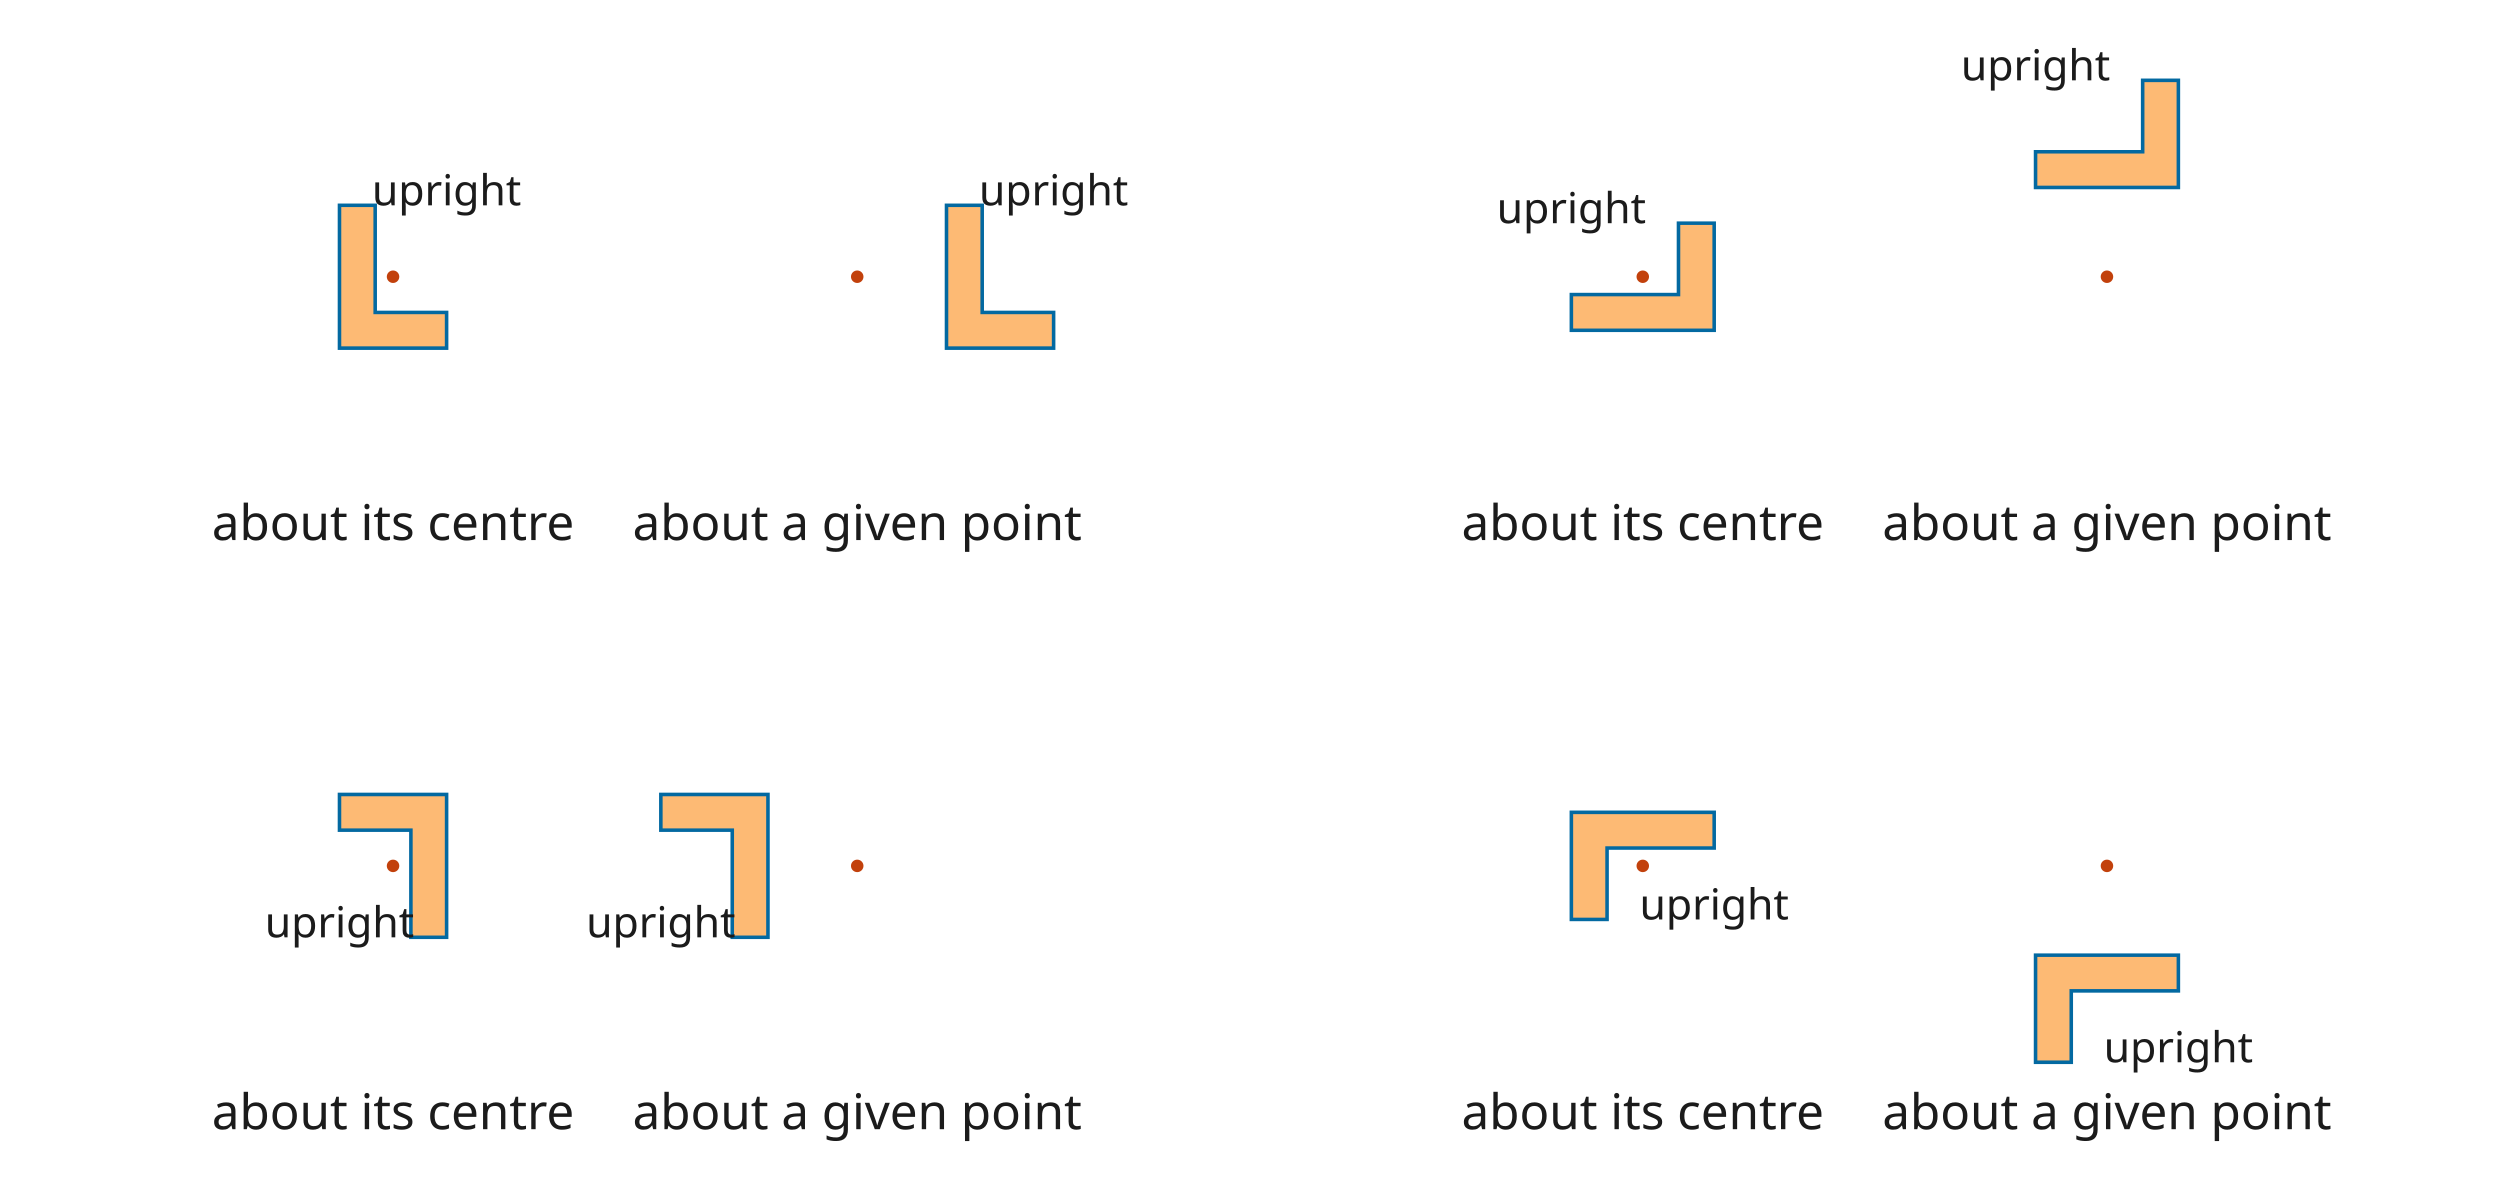
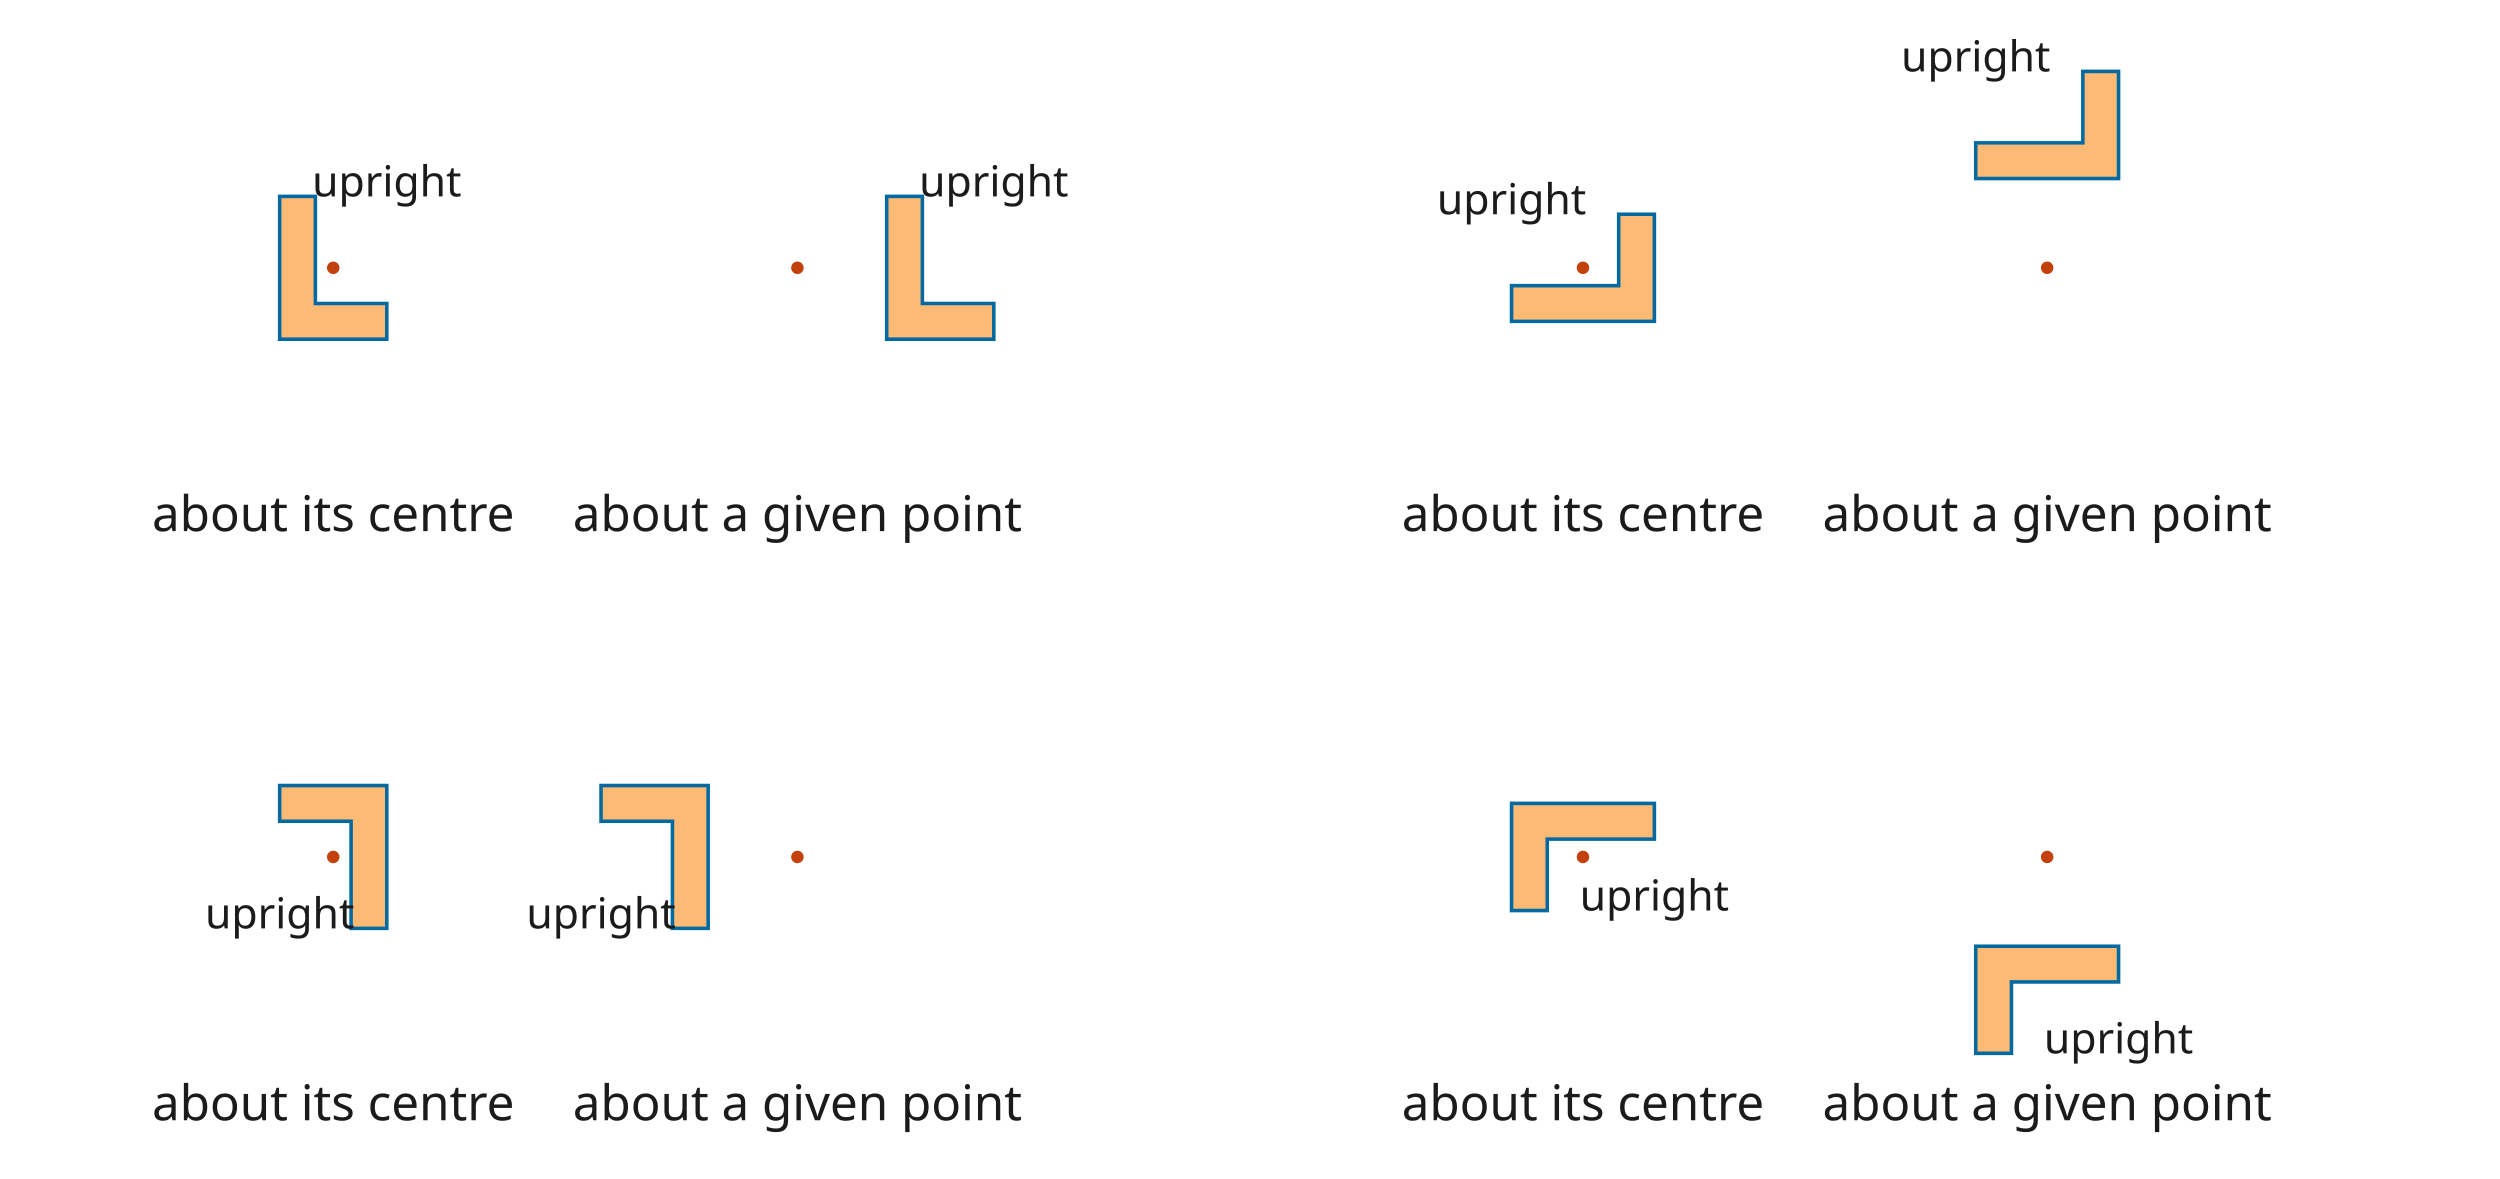
<svg xmlns="http://www.w3.org/2000/svg" viewBox="0 0 1273 600">
  <style>:root{--ink:#1b1b1b;--mist:#b4b9c0;--slate:#6b7280;--ember:#c2410c;--amber:#b45309;--peach:#fdba74;--deep:#0369a1;--sky:#38bdf8;--haze:#7ea8c4;--steel:#5a8fb3;--frost:#e0f2fe;--moss:#15803d;--shade0:#857763;--shade1:#8f816d;--shade2:#9a8c78;--shade3:#a49682;--shade4:#aea08c;--shade5:#b8aa96;--shade6:#c3b5a1;--shade7:#cdbfab;--shade8:#d7c9b5;--shade9:#e1d3bf;--shade10:#ecdeca;--shade11:#f6e8d4}@media(prefers-color-scheme:dark){:root{--ink:#ebebeb;--mist:#3a414c;--slate:#9aa3ae;--ember:#f97316;--amber:#eba043;--peach:#7a4a1c;--deep:#4cb8ea;--sky:#1f6f96;--haze:#3d5f76;--steel:#4a6f88;--frost:#17293b;--moss:#3ec46d;--shade0:#182434;--shade1:#202c3c;--shade2:#283444;--shade3:#303c4c;--shade4:#384454;--shade5:#404c5c;--shade6:#475363;--shade7:#4f5b6b;--shade8:#576373;--shade9:#5f6b7b;--shade10:#677383;--shade11:#6f7b8b}}</style>
-   <path data-mark="at0/turns/own/pivot/disc" d="M203.318 140.909C203.318 139.152 201.894 137.727 200.136 137.727C198.379 137.727 196.955 139.152 196.955 140.909C196.955 142.666 198.379 144.091 200.136 144.091C201.894 144.091 203.318 142.666 203.318 140.909Z" fill="var(--ember, #c2410c)" />
-   <path data-mark="at0/turns/own/rider/ell" d="M172.864 177.273C191.045 177.273 209.227 177.273 227.409 177.273C227.409 171.212 227.409 165.152 227.409 159.091C215.288 159.091 203.167 159.091 191.045 159.091C191.045 140.909 191.045 122.727 191.045 104.545C184.985 104.545 178.924 104.545 172.864 104.545C172.864 128.788 172.864 153.03 172.864 177.273Z" fill="var(--peach, #fdba74)" stroke="var(--deep, #0369a1)" stroke-width="1.818" />
-   <text data-mark="at0/turns/own/rider/word" x="227.409" y="104.545" font-family="sans-serif" font-size="21.734" fill="var(--ink, #1b1b1b)" text-anchor="middle">upright</text>
-   <text data-mark="at0/turns/own/label" x="200.136" y="275" font-family="sans-serif" font-size="25.078" fill="var(--ink, #1b1b1b)" text-anchor="middle">about its centre</text>
-   <path data-mark="at0/turns/given/pivot/disc" d="M439.682 140.909C439.682 139.152 438.257 137.727 436.5 137.727C434.743 137.727 433.318 139.152 433.318 140.909C433.318 142.666 434.743 144.091 436.5 144.091C438.257 144.091 439.682 142.666 439.682 140.909Z" fill="var(--ember, #c2410c)" />
-   <path data-mark="at0/turns/given/rider/ell" d="M481.955 177.273C500.136 177.273 518.318 177.273 536.5 177.273C536.5 171.212 536.5 165.152 536.5 159.091C524.379 159.091 512.258 159.091 500.136 159.091C500.136 140.909 500.136 122.727 500.136 104.545C494.076 104.545 488.015 104.545 481.955 104.545C481.955 128.788 481.955 153.03 481.955 177.273Z" fill="var(--peach, #fdba74)" stroke="var(--deep, #0369a1)" stroke-width="1.818" />
-   <text data-mark="at0/turns/given/rider/word" x="536.5" y="104.545" font-family="sans-serif" font-size="21.734" fill="var(--ink, #1b1b1b)" text-anchor="middle">upright</text>
-   <text data-mark="at0/turns/given/label" x="436.5" y="275" font-family="sans-serif" font-size="25.078" fill="var(--ink, #1b1b1b)" text-anchor="middle">about a given point</text>
-   <path data-mark="at1/turns/own/pivot/disc" d="M839.682 140.909C839.682 139.152 838.257 137.727 836.5 137.727C834.743 137.727 833.318 139.152 833.318 140.909C833.318 142.666 834.743 144.091 836.5 144.091C838.257 144.091 839.682 142.666 839.682 140.909Z" fill="var(--ember, #c2410c)" />
-   <path data-mark="at1/turns/own/rider/ell" d="M872.864 168.182C872.864 150 872.864 131.818 872.864 113.636C866.803 113.636 860.742 113.636 854.682 113.636C854.682 125.758 854.682 137.879 854.682 150C836.5 150 818.318 150 800.136 150C800.136 156.061 800.136 162.121 800.136 168.182C824.379 168.182 848.621 168.182 872.864 168.182Z" fill="var(--peach, #fdba74)" stroke="var(--deep, #0369a1)" stroke-width="1.818" />
-   <text data-mark="at1/turns/own/rider/word" x="800.136" y="113.636" font-family="sans-serif" font-size="21.734" fill="var(--ink, #1b1b1b)" text-anchor="middle">upright</text>
-   <text data-mark="at1/turns/own/label" x="836.5" y="275" font-family="sans-serif" font-size="25.078" fill="var(--ink, #1b1b1b)" text-anchor="middle">about its centre</text>
-   <path data-mark="at1/turns/given/pivot/disc" d="M1076.045 140.909C1076.045 139.152 1074.621 137.727 1072.864 137.727C1071.106 137.727 1069.682 139.152 1069.682 140.909C1069.682 142.666 1071.106 144.091 1072.864 144.091C1074.621 144.091 1076.045 142.666 1076.045 140.909Z" fill="var(--ember, #c2410c)" />
-   <path data-mark="at1/turns/given/rider/ell" d="M1109.227 95.455C1109.227 77.273 1109.227 59.091 1109.227 40.909C1103.167 40.909 1097.106 40.909 1091.045 40.909C1091.045 53.03 1091.045 65.152 1091.045 77.273C1072.864 77.273 1054.682 77.273 1036.5 77.273C1036.5 83.333 1036.5 89.394 1036.5 95.455C1060.742 95.455 1084.985 95.455 1109.227 95.455Z" fill="var(--peach, #fdba74)" stroke="var(--deep, #0369a1)" stroke-width="1.818" />
-   <text data-mark="at1/turns/given/rider/word" x="1036.5" y="40.909" font-family="sans-serif" font-size="21.734" fill="var(--ink, #1b1b1b)" text-anchor="middle">upright</text>
-   <text data-mark="at1/turns/given/label" x="1072.864" y="275" font-family="sans-serif" font-size="25.078" fill="var(--ink, #1b1b1b)" text-anchor="middle">about a given point</text>
-   <path data-mark="at2/turns/own/pivot/disc" d="M203.318 440.909C203.318 439.152 201.894 437.727 200.136 437.727C198.379 437.727 196.955 439.152 196.955 440.909C196.955 442.666 198.379 444.091 200.136 444.091C201.894 444.091 203.318 442.666 203.318 440.909Z" fill="var(--ember, #c2410c)" />
-   <path data-mark="at2/turns/own/rider/ell" d="M227.409 404.545C209.227 404.545 191.045 404.545 172.864 404.545C172.864 410.606 172.864 416.667 172.864 422.727C184.985 422.727 197.106 422.727 209.227 422.727C209.227 440.909 209.227 459.091 209.227 477.273C215.288 477.273 221.348 477.273 227.409 477.273C227.409 453.03 227.409 428.788 227.409 404.545Z" fill="var(--peach, #fdba74)" stroke="var(--deep, #0369a1)" stroke-width="1.818" />
-   <text data-mark="at2/turns/own/rider/word" x="172.864" y="477.273" font-family="sans-serif" font-size="21.734" fill="var(--ink, #1b1b1b)" text-anchor="middle">upright</text>
-   <text data-mark="at2/turns/own/label" x="200.136" y="575" font-family="sans-serif" font-size="25.078" fill="var(--ink, #1b1b1b)" text-anchor="middle">about its centre</text>
-   <path data-mark="at2/turns/given/pivot/disc" d="M439.682 440.909C439.682 439.152 438.257 437.727 436.5 437.727C434.743 437.727 433.318 439.152 433.318 440.909C433.318 442.666 434.743 444.091 436.5 444.091C438.257 444.091 439.682 442.666 439.682 440.909Z" fill="var(--ember, #c2410c)" />
-   <path data-mark="at2/turns/given/rider/ell" d="M391.045 404.545C372.864 404.545 354.682 404.545 336.5 404.545C336.5 410.606 336.5 416.667 336.5 422.727C348.621 422.727 360.742 422.727 372.864 422.727C372.864 440.909 372.864 459.091 372.864 477.273C378.924 477.273 384.985 477.273 391.045 477.273C391.045 453.03 391.045 428.788 391.045 404.545Z" fill="var(--peach, #fdba74)" stroke="var(--deep, #0369a1)" stroke-width="1.818" />
-   <text data-mark="at2/turns/given/rider/word" x="336.5" y="477.273" font-family="sans-serif" font-size="21.734" fill="var(--ink, #1b1b1b)" text-anchor="middle">upright</text>
-   <text data-mark="at2/turns/given/label" x="436.5" y="575" font-family="sans-serif" font-size="25.078" fill="var(--ink, #1b1b1b)" text-anchor="middle">about a given point</text>
-   <path data-mark="at3/turns/own/pivot/disc" d="M839.682 440.909C839.682 439.152 838.257 437.727 836.5 437.727C834.743 437.727 833.318 439.152 833.318 440.909C833.318 442.666 834.743 444.091 836.5 444.091C838.257 444.091 839.682 442.666 839.682 440.909Z" fill="var(--ember, #c2410c)" />
-   <path data-mark="at3/turns/own/rider/ell" d="M800.136 413.636C800.136 431.818 800.136 450 800.136 468.182C806.197 468.182 812.258 468.182 818.318 468.182C818.318 456.061 818.318 443.939 818.318 431.818C836.5 431.818 854.682 431.818 872.864 431.818C872.864 425.758 872.864 419.697 872.864 413.636C848.621 413.636 824.379 413.636 800.136 413.636Z" fill="var(--peach, #fdba74)" stroke="var(--deep, #0369a1)" stroke-width="1.818" />
-   <text data-mark="at3/turns/own/rider/word" x="872.864" y="468.182" font-family="sans-serif" font-size="21.734" fill="var(--ink, #1b1b1b)" text-anchor="middle">upright</text>
-   <text data-mark="at3/turns/own/label" x="836.5" y="575" font-family="sans-serif" font-size="25.078" fill="var(--ink, #1b1b1b)" text-anchor="middle">about its centre</text>
-   <path data-mark="at3/turns/given/pivot/disc" d="M1076.045 440.909C1076.045 439.152 1074.621 437.727 1072.864 437.727C1071.106 437.727 1069.682 439.152 1069.682 440.909C1069.682 442.666 1071.106 444.091 1072.864 444.091C1074.621 444.091 1076.045 442.666 1076.045 440.909Z" fill="var(--ember, #c2410c)" />
-   <path data-mark="at3/turns/given/rider/ell" d="M1036.5 486.364C1036.5 504.545 1036.5 522.727 1036.5 540.909C1042.561 540.909 1048.621 540.909 1054.682 540.909C1054.682 528.788 1054.682 516.667 1054.682 504.545C1072.864 504.545 1091.045 504.545 1109.227 504.545C1109.227 498.485 1109.227 492.424 1109.227 486.364C1084.985 486.364 1060.742 486.364 1036.5 486.364Z" fill="var(--peach, #fdba74)" stroke="var(--deep, #0369a1)" stroke-width="1.818" />
-   <text data-mark="at3/turns/given/rider/word" x="1109.227" y="540.909" font-family="sans-serif" font-size="21.734" fill="var(--ink, #1b1b1b)" text-anchor="middle">upright</text>
-   <text data-mark="at3/turns/given/label" x="1072.864" y="575" font-family="sans-serif" font-size="25.078" fill="var(--ink, #1b1b1b)" text-anchor="middle">about a given point</text>
+   <path data-mark="at0/turns/own/pivot/disc" d="M172.864 136.364C172.864 134.606 171.439 133.182 169.682 133.182C167.925 133.182 166.5 134.606 166.5 136.364C166.5 138.121 167.925 139.545 169.682 139.545C171.439 139.545 172.864 138.121 172.864 136.364Z" fill="var(--ember, #c2410c)" />
+   <path data-mark="at0/turns/own/rider/ell" d="M142.409 172.727C160.591 172.727 178.773 172.727 196.955 172.727C196.955 166.667 196.955 160.606 196.955 154.545C184.833 154.545 172.712 154.545 160.591 154.545C160.591 136.364 160.591 118.182 160.591 100C154.53 100 148.47 100 142.409 100C142.409 124.242 142.409 148.485 142.409 172.727Z" fill="var(--peach, #fdba74)" stroke="var(--deep, #0369a1)" stroke-width="1.818" />
+   <text data-mark="at0/turns/own/rider/word" x="196.955" y="100" font-family="sans-serif" font-size="21.734" fill="var(--ink, #1b1b1b)" text-anchor="middle">upright</text>
+   <text data-mark="at0/turns/own/label" x="169.682" y="270.455" font-family="sans-serif" font-size="25.078" fill="var(--ink, #1b1b1b)" text-anchor="middle">about its centre</text>
+   <path data-mark="at0/turns/given/pivot/disc" d="M409.227 136.364C409.227 134.606 407.803 133.182 406.045 133.182C404.288 133.182 402.864 134.606 402.864 136.364C402.864 138.121 404.288 139.545 406.045 139.545C407.803 139.545 409.227 138.121 409.227 136.364Z" fill="var(--ember, #c2410c)" />
+   <path data-mark="at0/turns/given/rider/ell" d="M451.5 172.727C469.682 172.727 487.864 172.727 506.045 172.727C506.045 166.667 506.045 160.606 506.045 154.545C493.924 154.545 481.803 154.545 469.682 154.545C469.682 136.364 469.682 118.182 469.682 100C463.621 100 457.561 100 451.5 100C451.5 124.242 451.5 148.485 451.5 172.727Z" fill="var(--peach, #fdba74)" stroke="var(--deep, #0369a1)" stroke-width="1.818" />
+   <text data-mark="at0/turns/given/rider/word" x="506.045" y="100" font-family="sans-serif" font-size="21.734" fill="var(--ink, #1b1b1b)" text-anchor="middle">upright</text>
+   <text data-mark="at0/turns/given/label" x="406.045" y="270.455" font-family="sans-serif" font-size="25.078" fill="var(--ink, #1b1b1b)" text-anchor="middle">about a given point</text>
+   <path data-mark="at1/turns/own/pivot/disc" d="M809.227 136.364C809.227 134.606 807.803 133.182 806.045 133.182C804.288 133.182 802.864 134.606 802.864 136.364C802.864 138.121 804.288 139.545 806.045 139.545C807.803 139.545 809.227 138.121 809.227 136.364Z" fill="var(--ember, #c2410c)" />
+   <path data-mark="at1/turns/own/rider/ell" d="M842.409 163.636C842.409 145.455 842.409 127.273 842.409 109.091C836.348 109.091 830.288 109.091 824.227 109.091C824.227 121.212 824.227 133.333 824.227 145.455C806.045 145.455 787.864 145.455 769.682 145.455C769.682 151.515 769.682 157.576 769.682 163.636C793.924 163.636 818.167 163.636 842.409 163.636Z" fill="var(--peach, #fdba74)" stroke="var(--deep, #0369a1)" stroke-width="1.818" />
+   <text data-mark="at1/turns/own/rider/word" x="769.682" y="109.091" font-family="sans-serif" font-size="21.734" fill="var(--ink, #1b1b1b)" text-anchor="middle">upright</text>
+   <text data-mark="at1/turns/own/label" x="806.045" y="270.455" font-family="sans-serif" font-size="25.078" fill="var(--ink, #1b1b1b)" text-anchor="middle">about its centre</text>
+   <path data-mark="at1/turns/given/pivot/disc" d="M1045.591 136.364C1045.591 134.606 1044.166 133.182 1042.409 133.182C1040.652 133.182 1039.227 134.606 1039.227 136.364C1039.227 138.121 1040.652 139.545 1042.409 139.545C1044.166 139.545 1045.591 138.121 1045.591 136.364Z" fill="var(--ember, #c2410c)" />
+   <path data-mark="at1/turns/given/rider/ell" d="M1078.773 90.909C1078.773 72.727 1078.773 54.545 1078.773 36.364C1072.712 36.364 1066.652 36.364 1060.591 36.364C1060.591 48.485 1060.591 60.606 1060.591 72.727C1042.409 72.727 1024.227 72.727 1006.045 72.727C1006.045 78.788 1006.045 84.848 1006.045 90.909C1030.288 90.909 1054.53 90.909 1078.773 90.909Z" fill="var(--peach, #fdba74)" stroke="var(--deep, #0369a1)" stroke-width="1.818" />
+   <text data-mark="at1/turns/given/rider/word" x="1006.045" y="36.364" font-family="sans-serif" font-size="21.734" fill="var(--ink, #1b1b1b)" text-anchor="middle">upright</text>
+   <text data-mark="at1/turns/given/label" x="1042.409" y="270.455" font-family="sans-serif" font-size="25.078" fill="var(--ink, #1b1b1b)" text-anchor="middle">about a given point</text>
+   <path data-mark="at2/turns/own/pivot/disc" d="M172.864 436.364C172.864 434.606 171.439 433.182 169.682 433.182C167.925 433.182 166.5 434.606 166.5 436.364C166.5 438.121 167.925 439.545 169.682 439.545C171.439 439.545 172.864 438.121 172.864 436.364Z" fill="var(--ember, #c2410c)" />
+   <path data-mark="at2/turns/own/rider/ell" d="M196.955 400C178.773 400 160.591 400 142.409 400C142.409 406.061 142.409 412.121 142.409 418.182C154.53 418.182 166.652 418.182 178.773 418.182C178.773 436.364 178.773 454.545 178.773 472.727C184.833 472.727 190.894 472.727 196.955 472.727C196.955 448.485 196.955 424.242 196.955 400Z" fill="var(--peach, #fdba74)" stroke="var(--deep, #0369a1)" stroke-width="1.818" />
+   <text data-mark="at2/turns/own/rider/word" x="142.409" y="472.727" font-family="sans-serif" font-size="21.734" fill="var(--ink, #1b1b1b)" text-anchor="middle">upright</text>
+   <text data-mark="at2/turns/own/label" x="169.682" y="570.455" font-family="sans-serif" font-size="25.078" fill="var(--ink, #1b1b1b)" text-anchor="middle">about its centre</text>
+   <path data-mark="at2/turns/given/pivot/disc" d="M409.227 436.364C409.227 434.606 407.803 433.182 406.045 433.182C404.288 433.182 402.864 434.606 402.864 436.364C402.864 438.121 404.288 439.545 406.045 439.545C407.803 439.545 409.227 438.121 409.227 436.364Z" fill="var(--ember, #c2410c)" />
+   <path data-mark="at2/turns/given/rider/ell" d="M360.591 400C342.409 400 324.227 400 306.045 400C306.045 406.061 306.045 412.121 306.045 418.182C318.167 418.182 330.288 418.182 342.409 418.182C342.409 436.364 342.409 454.545 342.409 472.727C348.47 472.727 354.53 472.727 360.591 472.727C360.591 448.485 360.591 424.242 360.591 400Z" fill="var(--peach, #fdba74)" stroke="var(--deep, #0369a1)" stroke-width="1.818" />
+   <text data-mark="at2/turns/given/rider/word" x="306.045" y="472.727" font-family="sans-serif" font-size="21.734" fill="var(--ink, #1b1b1b)" text-anchor="middle">upright</text>
+   <text data-mark="at2/turns/given/label" x="406.045" y="570.455" font-family="sans-serif" font-size="25.078" fill="var(--ink, #1b1b1b)" text-anchor="middle">about a given point</text>
+   <path data-mark="at3/turns/own/pivot/disc" d="M809.227 436.364C809.227 434.606 807.803 433.182 806.045 433.182C804.288 433.182 802.864 434.606 802.864 436.364C802.864 438.121 804.288 439.545 806.045 439.545C807.803 439.545 809.227 438.121 809.227 436.364Z" fill="var(--ember, #c2410c)" />
+   <path data-mark="at3/turns/own/rider/ell" d="M769.682 409.091C769.682 427.273 769.682 445.455 769.682 463.636C775.742 463.636 781.803 463.636 787.864 463.636C787.864 451.515 787.864 439.394 787.864 427.273C806.045 427.273 824.227 427.273 842.409 427.273C842.409 421.212 842.409 415.152 842.409 409.091C818.167 409.091 793.924 409.091 769.682 409.091Z" fill="var(--peach, #fdba74)" stroke="var(--deep, #0369a1)" stroke-width="1.818" />
+   <text data-mark="at3/turns/own/rider/word" x="842.409" y="463.636" font-family="sans-serif" font-size="21.734" fill="var(--ink, #1b1b1b)" text-anchor="middle">upright</text>
+   <text data-mark="at3/turns/own/label" x="806.045" y="570.455" font-family="sans-serif" font-size="25.078" fill="var(--ink, #1b1b1b)" text-anchor="middle">about its centre</text>
+   <path data-mark="at3/turns/given/pivot/disc" d="M1045.591 436.364C1045.591 434.606 1044.166 433.182 1042.409 433.182C1040.652 433.182 1039.227 434.606 1039.227 436.364C1039.227 438.121 1040.652 439.545 1042.409 439.545C1044.166 439.545 1045.591 438.121 1045.591 436.364Z" fill="var(--ember, #c2410c)" />
+   <path data-mark="at3/turns/given/rider/ell" d="M1006.045 481.818C1006.045 500 1006.045 518.182 1006.045 536.364C1012.106 536.364 1018.167 536.364 1024.227 536.364C1024.227 524.242 1024.227 512.121 1024.227 500C1042.409 500 1060.591 500 1078.773 500C1078.773 493.939 1078.773 487.879 1078.773 481.818C1054.53 481.818 1030.288 481.818 1006.045 481.818Z" fill="var(--peach, #fdba74)" stroke="var(--deep, #0369a1)" stroke-width="1.818" />
+   <text data-mark="at3/turns/given/rider/word" x="1078.773" y="536.364" font-family="sans-serif" font-size="21.734" fill="var(--ink, #1b1b1b)" text-anchor="middle">upright</text>
+   <text data-mark="at3/turns/given/label" x="1042.409" y="570.455" font-family="sans-serif" font-size="25.078" fill="var(--ink, #1b1b1b)" text-anchor="middle">about a given point</text>
</svg>
